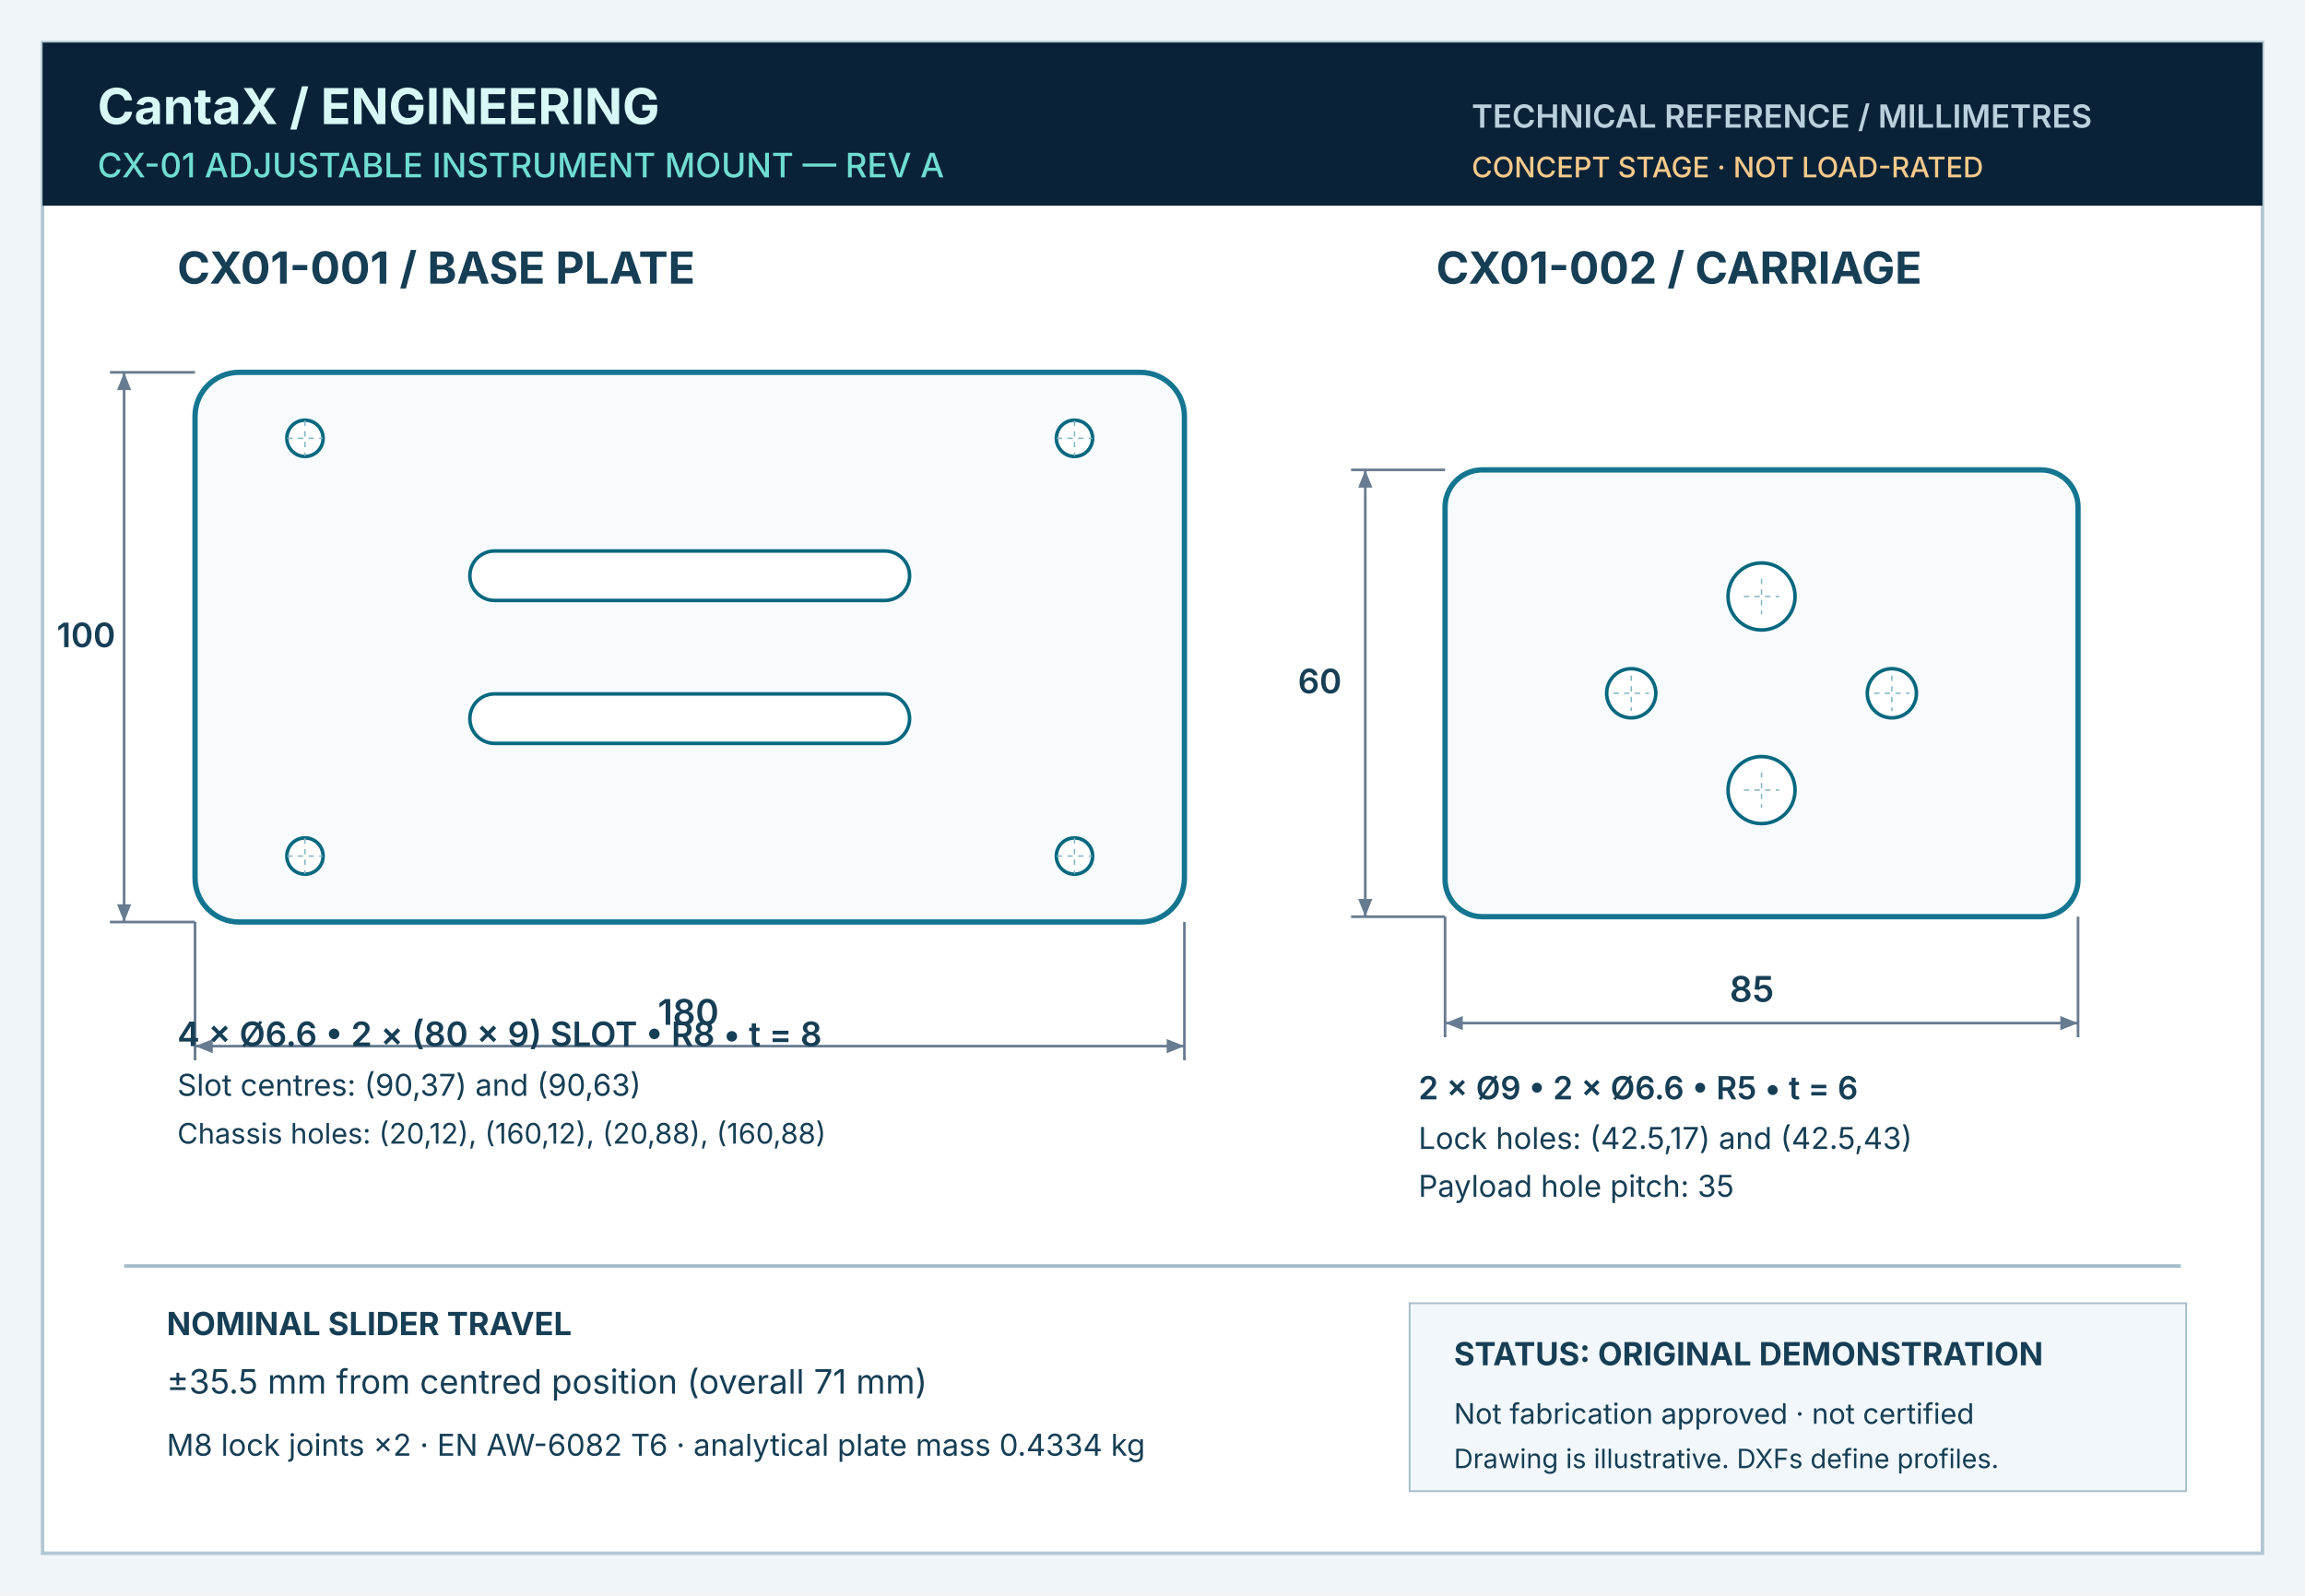
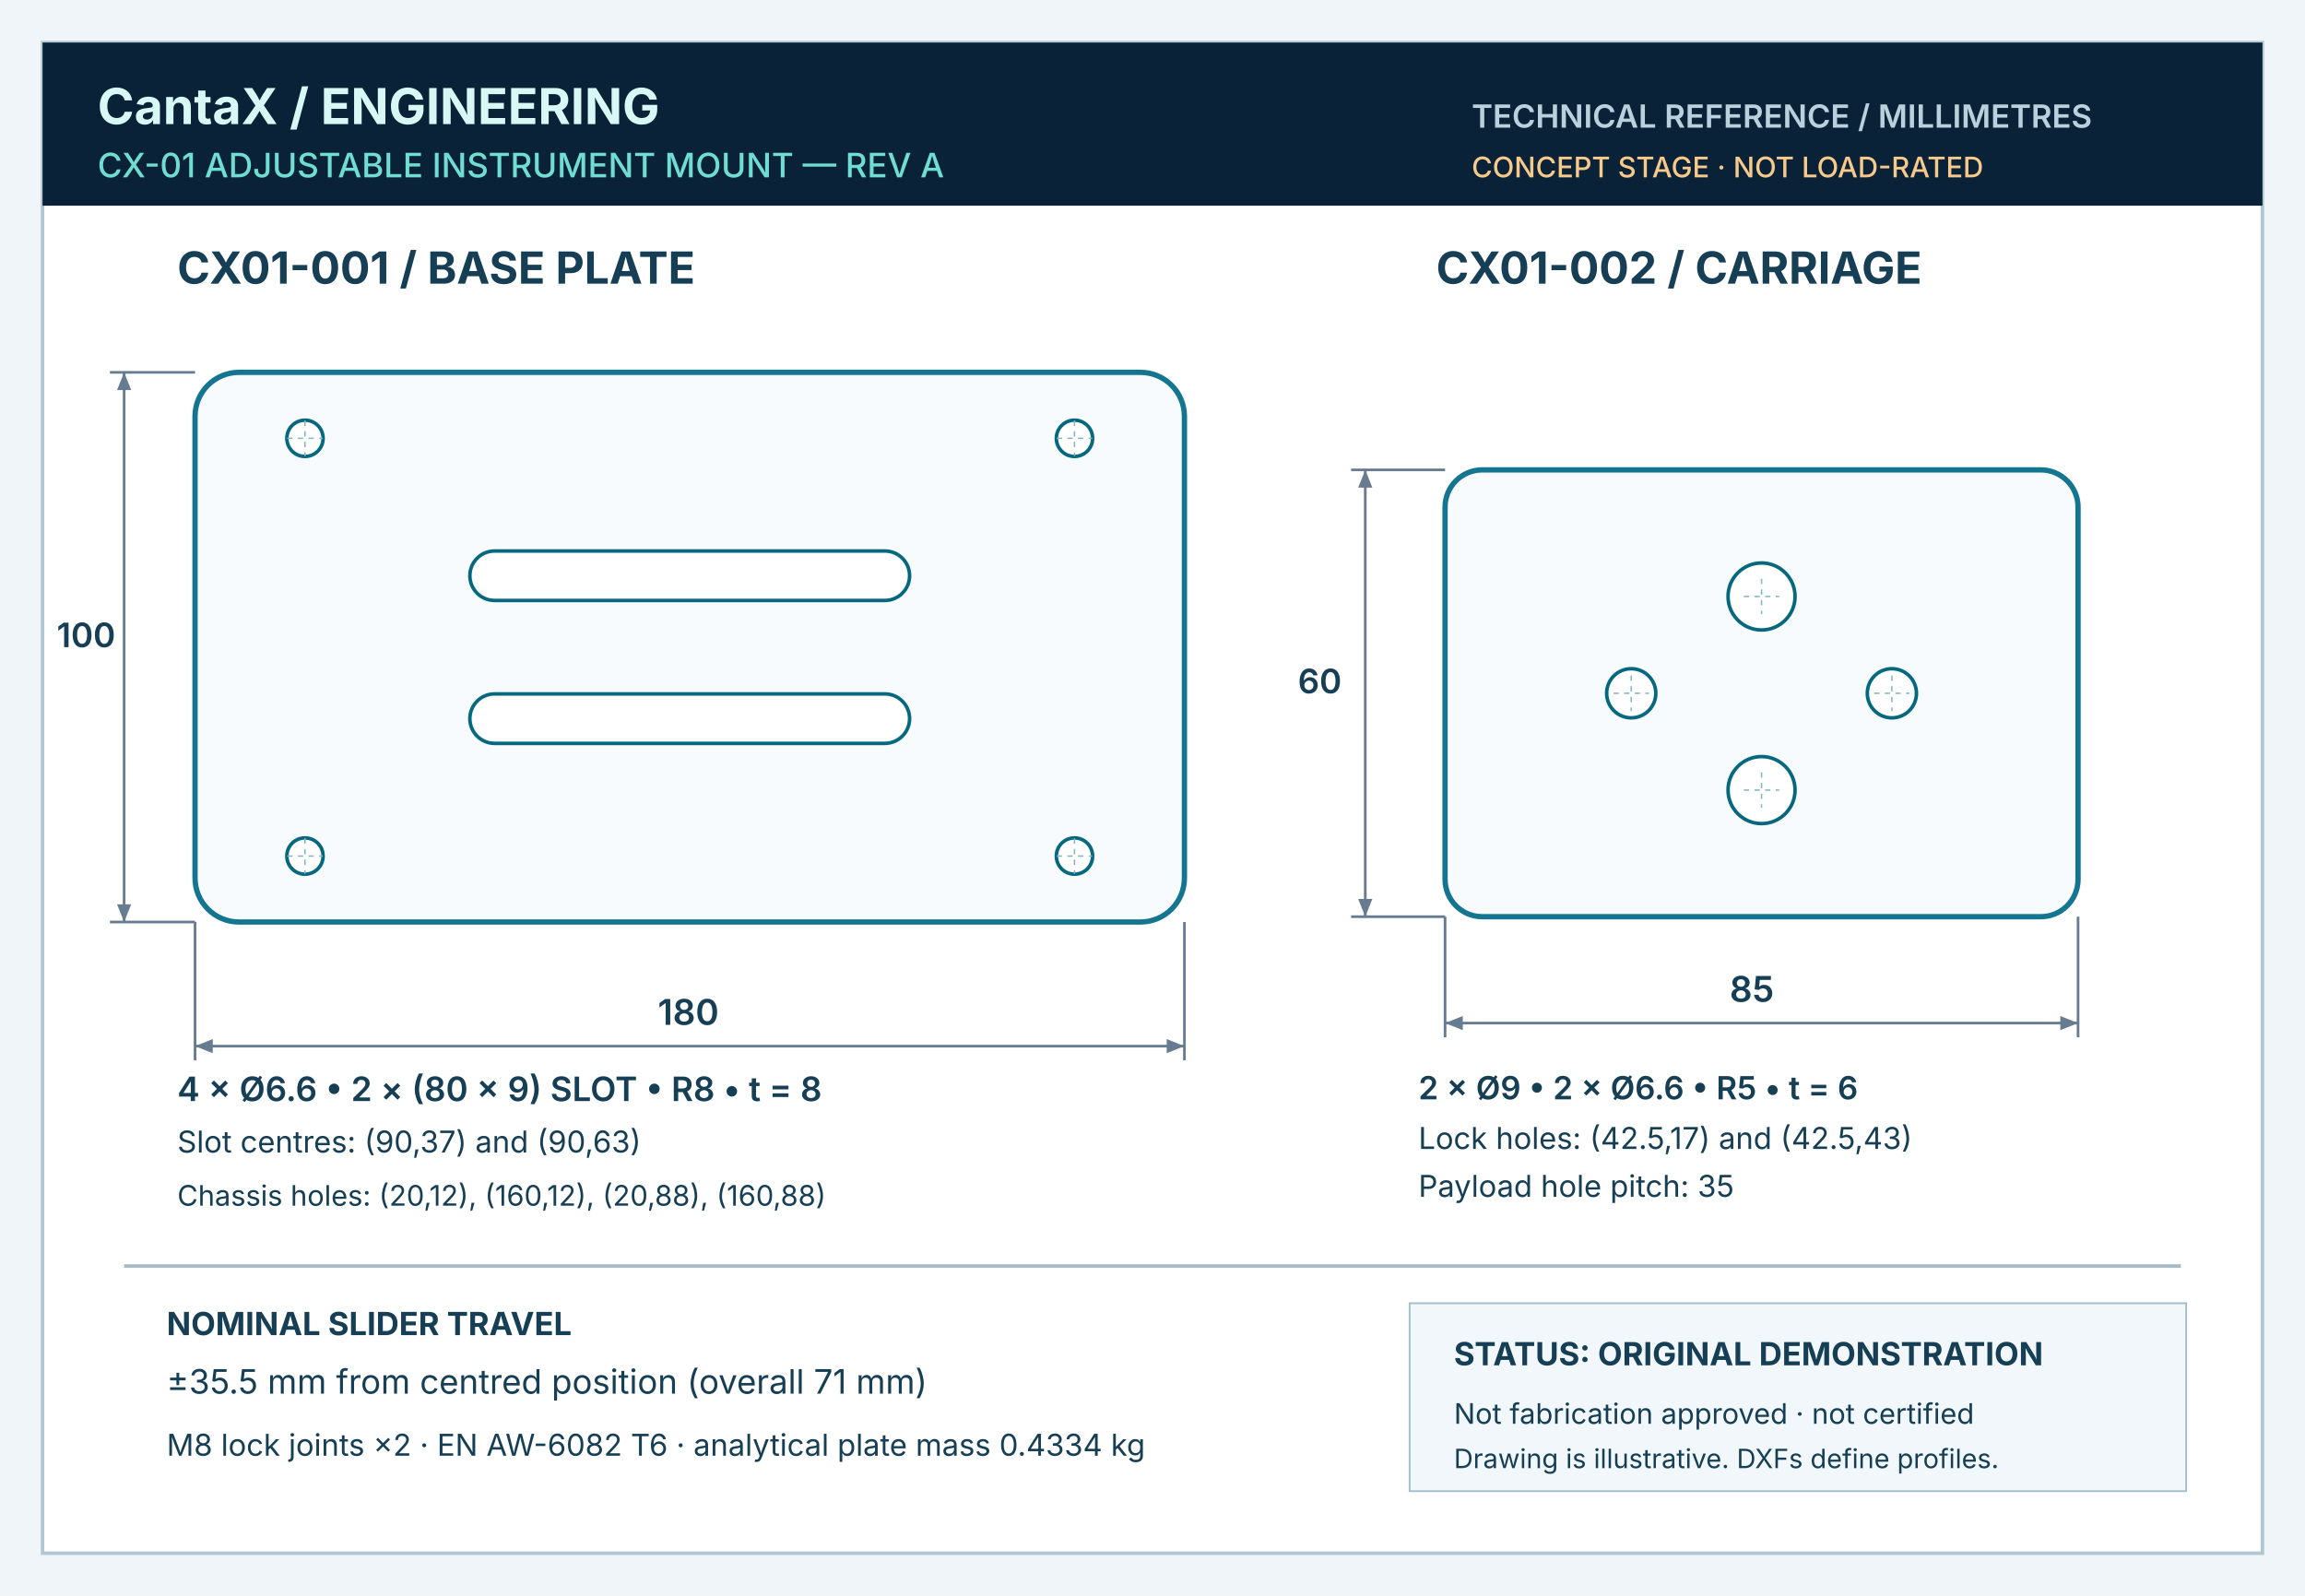
<svg xmlns="http://www.w3.org/2000/svg" viewBox="0 0 1300 900" role="img" aria-labelledby="dwtitle dwdesc">
  <rect width="1300" height="900" fill="#eff5f8" />
  <rect x="24" y="24" width="1252" height="852" fill="white" stroke="#b2c7d2" stroke-width="2" />
  <rect x="24" y="24" width="1252" height="92" fill="#0a2237" />
  <text x="55" y="70" font-family="Inter,Arial,sans-serif" font-size="28" font-weight="700" fill="#d8f8f5">CantaX  /  ENGINEERING</text>
  <text x="55" y="100" font-family="Inter,Arial,sans-serif" font-size="19" font-weight="500" fill="#70ddd2">CX-01  ADJUSTABLE INSTRUMENT MOUNT — REV A</text>
  <text x="830" y="72" font-family="Inter,Arial,sans-serif" font-size="18" font-weight="600" fill="#b9d0dd">TECHNICAL REFERENCE / MILLIMETRES</text>
  <text x="830" y="100" font-family="Inter,Arial,sans-serif" font-size="16" font-weight="500" fill="#f7ca8b">CONCEPT STAGE · NOT LOAD-RATED</text>
  <text x="100" y="160" font-family="Inter,Arial,sans-serif" font-size="25" font-weight="700" fill="#163e55">CX01-001  /  BASE PLATE</text>
  <rect x="110" y="210" width="558" height="310" rx="24.8" fill="#f7fbfd" stroke="#147590" stroke-width="3" />
  <circle cx="172" cy="247.2" r="10.23" fill="#fff" stroke="#05687f" stroke-width="2" />
  <path d="M162 247.2h20 M172 237.2v20" stroke="#81b5c3" stroke-width=".8" stroke-dasharray="3 3" />
  <circle cx="606" cy="247.2" r="10.23" fill="#fff" stroke="#05687f" stroke-width="2" />
  <path d="M596 247.2h20 M606 237.2v20" stroke="#81b5c3" stroke-width=".8" stroke-dasharray="3 3" />
  <circle cx="172" cy="482.8" r="10.23" fill="#fff" stroke="#05687f" stroke-width="2" />
  <path d="M162 482.8h20 M172 472.8v20" stroke="#81b5c3" stroke-width=".8" stroke-dasharray="3 3" />
  <circle cx="606" cy="482.8" r="10.23" fill="#fff" stroke="#05687f" stroke-width="2" />
  <path d="M596 482.8h20 M606 472.8v20" stroke="#81b5c3" stroke-width=".8" stroke-dasharray="3 3" />
  <rect x="278.95" y="310.75" width="220.1" height="27.9" fill="white" stroke="none" />
  <path d="M278.95 310.75H499.05 A13.95 13.95 0 0 1 499.05 338.65 H278.95 A13.95 13.95 0 0 1 278.95 310.75Z" fill="white" stroke="#05687f" stroke-width="2" />
  <rect x="278.95" y="391.35" width="220.1" height="27.9" fill="white" stroke="none" />
  <path d="M278.95 391.35H499.05 A13.95 13.95 0 0 1 499.05 419.25 H278.95 A13.95 13.95 0 0 1 278.95 391.35Z" fill="white" stroke="#05687f" stroke-width="2" />
  <path d="M110 520V598 M668 520V598 M110 590H668" fill="none" stroke="#687c91" stroke-width="1.5" />
  <path d="M110 590l10 -4v8z M668 590l-10 -4v8z" fill="#687c91" />
  <text x="371" y="578" font-family="Inter,Arial,sans-serif" font-size="20" font-weight="600" fill="#163e55">180</text>
  <path d="M110 210H62 M110 520H62 M70 210V520" fill="none" stroke="#687c91" stroke-width="1.5" />
  <path d="M70 210l-4 10h8z M70 520l-4 -10h8z" fill="#687c91" />
  <text x="32" y="365" font-family="Inter,Arial,sans-serif" font-size="19" font-weight="600" fill="#163e55">100</text>
-   <text x="100" y="590" font-family="Inter,Arial,sans-serif" font-size="19" font-weight="600" fill="#163e55">4 × Ø6.6   •   2 × (80 × 9) SLOT   •   R8   •   t = 8</text>
-   <text x="100" y="618" font-family="Inter,Arial,sans-serif" font-size="17" font-weight="400" fill="#163e55">Slot centres: (90,37) and (90,63)</text>
-   <text x="100" y="645" font-family="Inter,Arial,sans-serif" font-size="16" font-weight="400" fill="#163e55">Chassis holes: (20,12), (160,12), (20,88), (160,88)</text>
+   <text x="100" y="621" font-family="Inter,Arial,sans-serif" font-size="19" font-weight="600" fill="#163e55">4 × Ø6.6   •   2 × (80 × 9) SLOT   •   R8   •   t = 8</text>
+   <text x="100" y="650" font-family="Inter,Arial,sans-serif" font-size="17" font-weight="400" fill="#163e55">Slot centres: (90,37) and (90,63)</text>
+   <text x="100" y="680" font-family="Inter,Arial,sans-serif" font-size="16" font-weight="400" fill="#163e55">Chassis holes: (20,12), (160,12), (20,88), (160,88)</text>
  <text x="810" y="160" font-family="Inter,Arial,sans-serif" font-size="25" font-weight="700" fill="#163e55">CX01-002  /  CARRIAGE</text>
  <rect x="815" y="265" width="357" height="252" rx="21" fill="#f7fbfd" stroke="#147590" stroke-width="3" />
  <circle cx="993.5" cy="336.4" r="18.9" fill="#fff" stroke="#05687f" stroke-width="2" />
  <path d="M983.5 336.4h20 M993.5 326.4v20" stroke="#81b5c3" stroke-width=".8" stroke-dasharray="3 3" />
  <circle cx="993.5" cy="445.6" r="18.9" fill="#fff" stroke="#05687f" stroke-width="2" />
  <path d="M983.5 445.6h20 M993.5 435.6v20" stroke="#81b5c3" stroke-width=".8" stroke-dasharray="3 3" />
  <circle cx="920" cy="391" r="13.86" fill="#fff" stroke="#05687f" stroke-width="2" />
  <path d="M910 391h20 M920 381v20" stroke="#81b5c3" stroke-width=".8" stroke-dasharray="3 3" />
  <circle cx="1067" cy="391" r="13.86" fill="#fff" stroke="#05687f" stroke-width="2" />
  <path d="M1057 391h20 M1067 381v20" stroke="#81b5c3" stroke-width=".8" stroke-dasharray="3 3" />
  <path d="M815 517V585 M1172 517V585 M815 577H1172" fill="none" stroke="#687c91" stroke-width="1.5" />
  <path d="M815 577l10 -4v8z M1172 577l-10 -4v8z" fill="#687c91" />
  <text x="975.5" y="565" font-family="Inter,Arial,sans-serif" font-size="20" font-weight="600" fill="#163e55">85</text>
  <path d="M815 265H762 M815 517H762 M770 265V517" fill="none" stroke="#687c91" stroke-width="1.5" />
  <path d="M770 265l-4 10h8z M770 517l-4 -10h8z" fill="#687c91" />
  <text x="732" y="391" font-family="Inter,Arial,sans-serif" font-size="19" font-weight="600" fill="#163e55">60</text>
  <text x="800" y="620" font-family="Inter,Arial,sans-serif" font-size="18" font-weight="600" fill="#163e55">2 × Ø9   •   2 × Ø6.6   •   R5   •   t = 6</text>
  <text x="800" y="648" font-family="Inter,Arial,sans-serif" font-size="17" font-weight="400" fill="#163e55">Lock holes: (42.5,17) and (42.5,43)</text>
  <text x="800" y="675" font-family="Inter,Arial,sans-serif" font-size="17" font-weight="400" fill="#163e55">Payload hole pitch: 35</text>
  <path d="M70 714H1230" stroke="#a5bdca" stroke-width="2" />
  <text x="94" y="753" font-family="Inter,Arial,sans-serif" font-size="18" font-weight="700" fill="#163e55">NOMINAL SLIDER TRAVEL</text>
  <text x="94" y="786" font-family="Inter,Arial,sans-serif" font-size="19" font-weight="400" fill="#163e55">±35.5 mm from centred position (overall 71 mm)</text>
  <text x="94" y="821" font-family="Inter,Arial,sans-serif" font-size="17" font-weight="400" fill="#163e55">M8 lock joints ×2 · EN AW-6082 T6 · analytical plate mass 0.4334 kg</text>
  <rect x="795" y="735" width="438" height="106" fill="#f1f7fa" stroke="#a5bdca" />
  <text x="820" y="770" font-family="Inter,Arial,sans-serif" font-size="18" font-weight="700" fill="#163e55">STATUS: ORIGINAL DEMONSTRATION</text>
  <text x="820" y="803" font-family="Inter,Arial,sans-serif" font-size="16" font-weight="400" fill="#163e55">Not fabrication approved · not certified</text>
  <text x="820" y="828" font-family="Inter,Arial,sans-serif" font-size="15" font-weight="400" fill="#163e55">Drawing is illustrative. DXFs define profiles.</text>
</svg>
